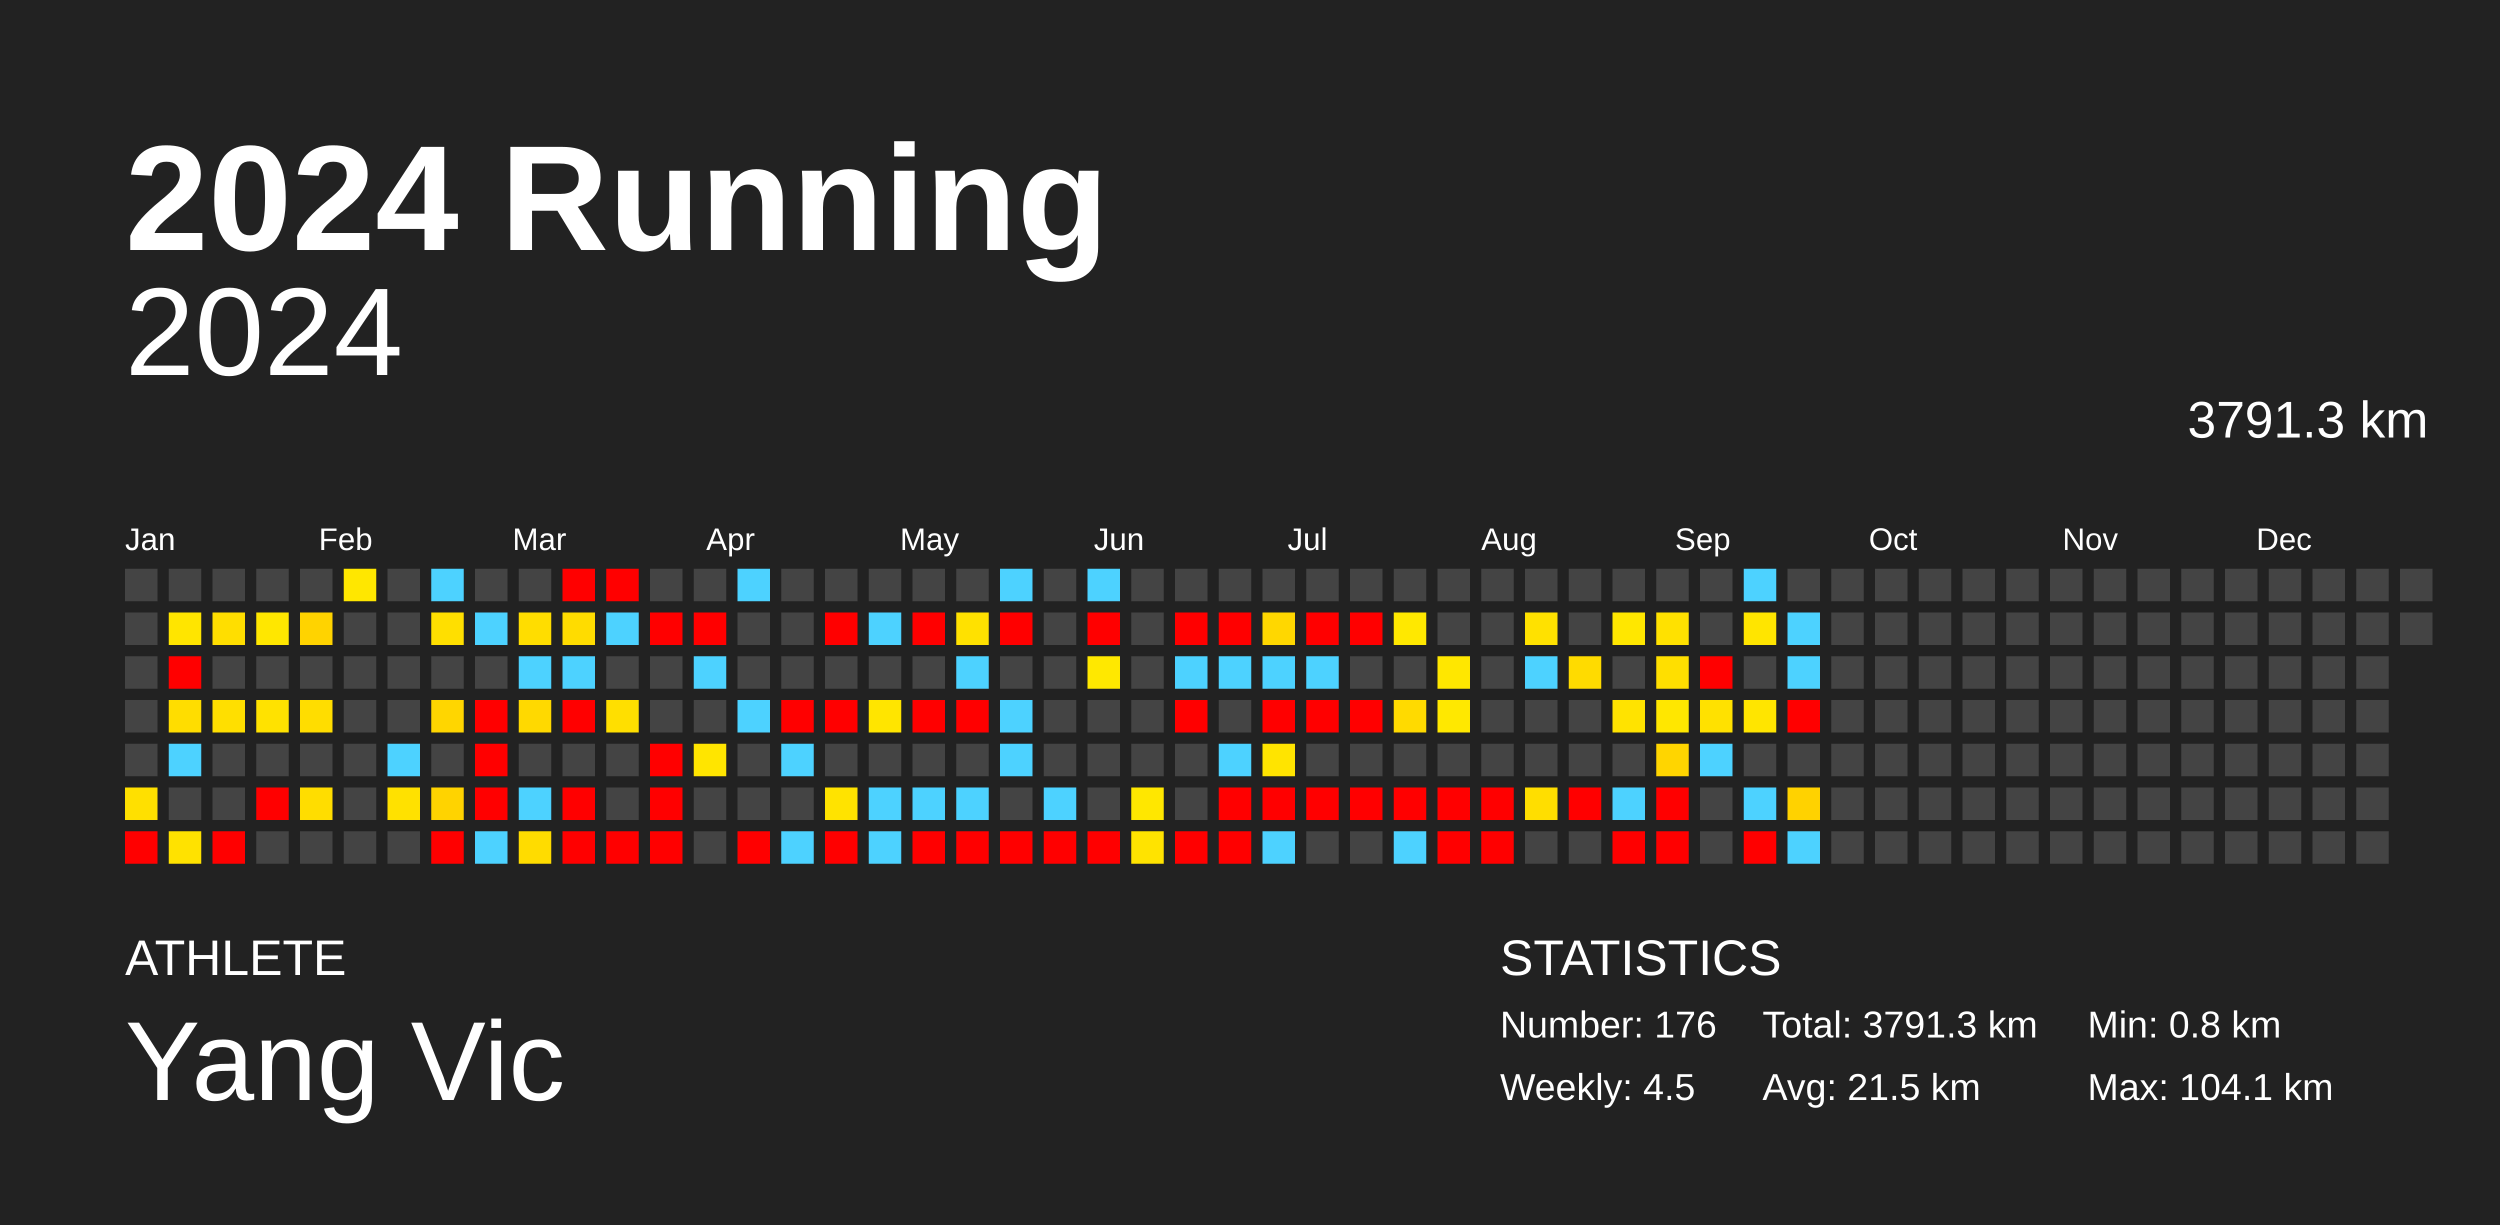
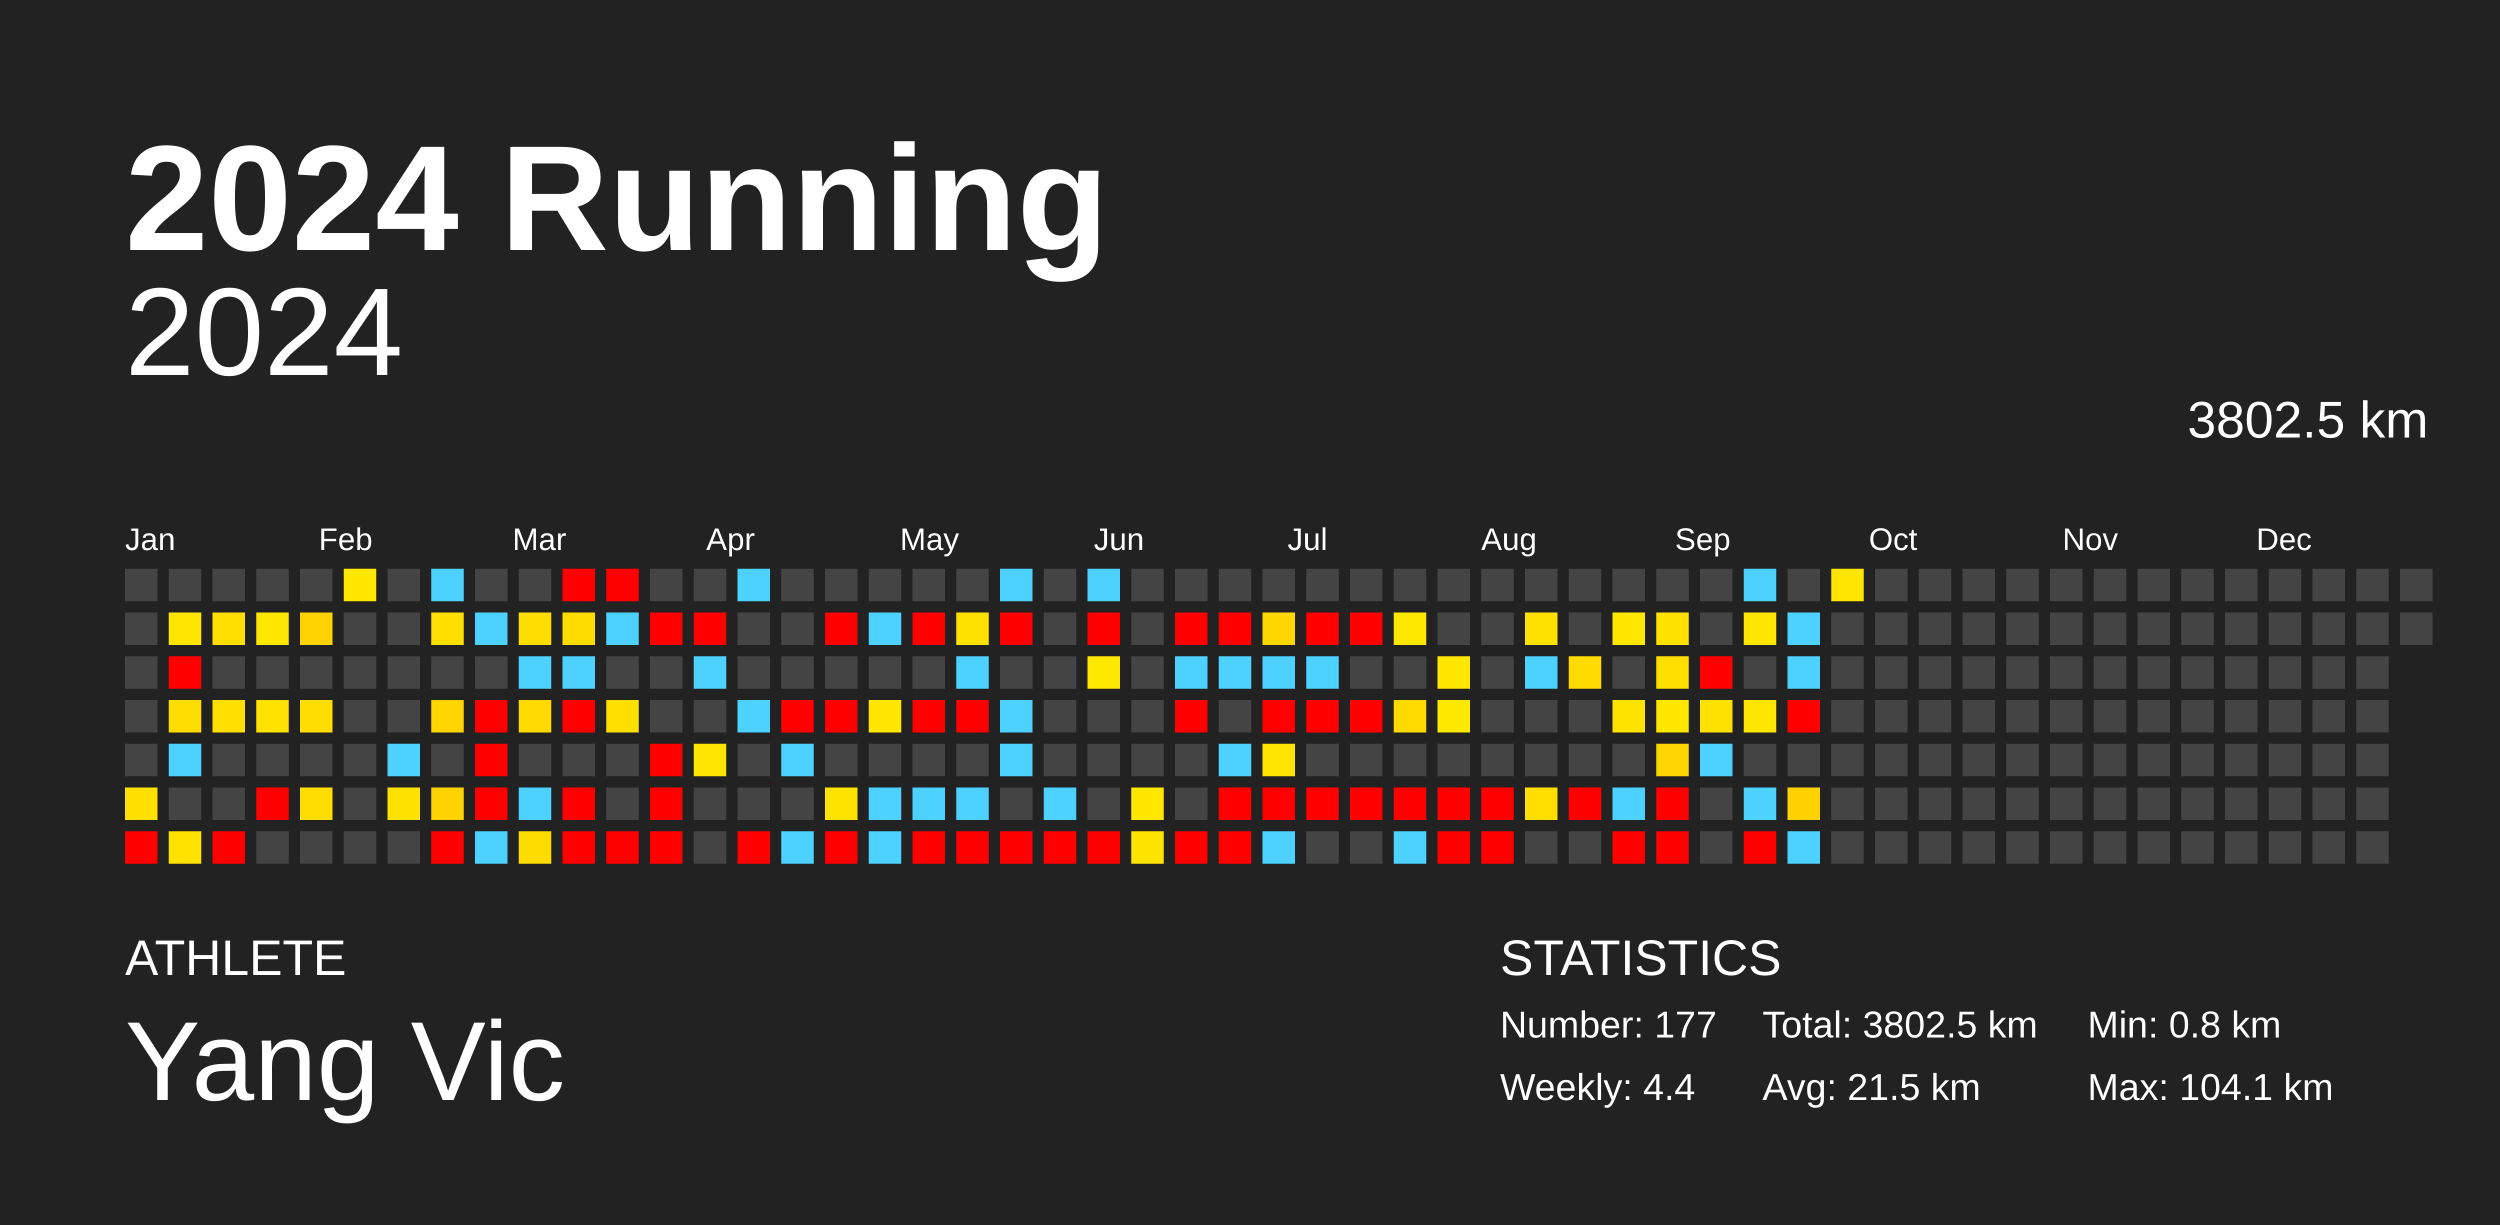
<svg xmlns="http://www.w3.org/2000/svg" baseProfile="full" height="98mm" version="1.1" viewBox="0,0,200,98" width="200mm">
  <defs />
  <rect fill="#222222" height="98" width="200" x="0" y="0" />
  <text fill="#FFFFFF" style="font-size:12px; font-family:Arial; font-weight:bold;" x="10" y="20">2024 Running</text>
  <text fill="#FFFFFF" style="font-size:4px; font-family:Arial" x="10" y="78">ATHLETE</text>
  <text fill="#FFFFFF" style="font-size:9px; font-family:Arial" x="10" y="88">Yang Vic</text>
  <text fill="#FFFFFF" style="font-size:4px; font-family:Arial" x="120" y="78">STATISTICS</text>
-   <text fill="#FFFFFF" style="font-size:3px; font-family:Arial" x="120" y="83">Number: 176</text>
-   <text fill="#FFFFFF" style="font-size:3px; font-family:Arial" x="120" y="88">Weekly: 4.5</text>
-   <text fill="#FFFFFF" style="font-size:3px; font-family:Arial" x="141" y="83">Total: 3791.3 km</text>
+   <text fill="#FFFFFF" style="font-size:3px; font-family:Arial" x="120" y="83">Number: 177</text>
+   <text fill="#FFFFFF" style="font-size:3px; font-family:Arial" x="120" y="88">Weekly: 4.4</text>
+   <text fill="#FFFFFF" style="font-size:3px; font-family:Arial" x="141" y="83">Total: 3802.5 km</text>
  <text fill="#FFFFFF" style="font-size:3px; font-family:Arial" x="141" y="88">Avg: 21.5 km</text>
  <text fill="#FFFFFF" style="font-size:3px; font-family:Arial" x="167" y="83">Min: 0.8 km</text>
  <text fill="#FFFFFF" style="font-size:3px; font-family:Arial" x="167" y="88">Max: 104.1 km</text>
  <text alignment-baseline="hanging" fill="#FFFFFF" style="font-size:10.0px; font-family:Arial;" x="10" y="30">2024</text>
-   <text alignment-baseline="hanging" fill="#FFFFFF" style="font-size:4.125px; font-family:Arial;" x="175" y="35">3791.3 km</text>
+   <text alignment-baseline="hanging" fill="#FFFFFF" style="font-size:4.125px; font-family:Arial;" x="175" y="35">3802.5 km</text>
  <text fill="#FFFFFF" style="font-size:2.5px; font-family:Arial" x="10.0" y="44">Jan</text>
  <text fill="#FFFFFF" style="font-size:2.5px; font-family:Arial" x="25.5" y="44">Feb</text>
  <text fill="#FFFFFF" style="font-size:2.5px; font-family:Arial" x="41.0" y="44">Mar</text>
  <text fill="#FFFFFF" style="font-size:2.5px; font-family:Arial" x="56.5" y="44">Apr</text>
  <text fill="#FFFFFF" style="font-size:2.5px; font-family:Arial" x="72.0" y="44">May</text>
  <text fill="#FFFFFF" style="font-size:2.5px; font-family:Arial" x="87.5" y="44">Jun</text>
  <text fill="#FFFFFF" style="font-size:2.5px; font-family:Arial" x="103.0" y="44">Jul</text>
  <text fill="#FFFFFF" style="font-size:2.5px; font-family:Arial" x="118.5" y="44">Aug</text>
  <text fill="#FFFFFF" style="font-size:2.5px; font-family:Arial" x="134.0" y="44">Sep</text>
  <text fill="#FFFFFF" style="font-size:2.5px; font-family:Arial" x="149.5" y="44">Oct</text>
  <text fill="#FFFFFF" style="font-size:2.5px; font-family:Arial" x="165.0" y="44">Nov</text>
  <text fill="#FFFFFF" style="font-size:2.5px; font-family:Arial" x="180.5" y="44">Dec</text>
  <rect fill="#444444" height="2.6" width="2.6" x="10.0" y="45.5" />
  <rect fill="#444444" height="2.6" width="2.6" x="10.0" y="49.0" />
  <rect fill="#444444" height="2.6" width="2.6" x="10.0" y="52.5" />
  <rect fill="#444444" height="2.6" width="2.6" x="10.0" y="56.0" />
  <rect fill="#444444" height="2.6" width="2.6" x="10.0" y="59.5" />
  <rect fill="#ffe000" height="2.6" width="2.6" x="10.0" y="63.0" />
  <rect fill="red" height="2.6" width="2.6" x="10.0" y="66.5" />
  <rect fill="#444444" height="2.6" width="2.6" x="13.5" y="45.5" />
  <rect fill="#ffe500" height="2.6" width="2.6" x="13.5" y="49.0" />
  <rect fill="red" height="2.6" width="2.6" x="13.5" y="52.5" />
  <rect fill="#ffdd00" height="2.6" width="2.6" x="13.5" y="56.0" />
  <rect fill="#4dd2ff" height="2.6" width="2.6" x="13.5" y="59.5" />
  <rect fill="#444444" height="2.6" width="2.6" x="13.5" y="63.0" />
  <rect fill="#ffe200" height="2.6" width="2.6" x="13.5" y="66.5" />
  <rect fill="#444444" height="2.6" width="2.6" x="17.0" y="45.5" />
  <rect fill="#ffde00" height="2.6" width="2.6" x="17.0" y="49.0" />
  <rect fill="#444444" height="2.6" width="2.6" x="17.0" y="52.5" />
  <rect fill="#ffdf00" height="2.6" width="2.6" x="17.0" y="56.0" />
  <rect fill="#444444" height="2.6" width="2.6" x="17.0" y="59.5" />
  <rect fill="#444444" height="2.6" width="2.6" x="17.0" y="63.0" />
  <rect fill="red" height="2.6" width="2.6" x="17.0" y="66.5" />
  <rect fill="#444444" height="2.6" width="2.6" x="20.5" y="45.5" />
  <rect fill="#ffe700" height="2.6" width="2.6" x="20.5" y="49.0" />
  <rect fill="#444444" height="2.6" width="2.6" x="20.5" y="52.5" />
  <rect fill="#ffe200" height="2.6" width="2.6" x="20.5" y="56.0" />
  <rect fill="#444444" height="2.6" width="2.6" x="20.5" y="59.5" />
  <rect fill="red" height="2.6" width="2.6" x="20.5" y="63.0" />
  <rect fill="#444444" height="2.6" width="2.6" x="20.5" y="66.5" />
  <rect fill="#444444" height="2.6" width="2.6" x="24.0" y="45.5" />
  <rect fill="#ffd300" height="2.6" width="2.6" x="24.0" y="49.0" />
  <rect fill="#444444" height="2.6" width="2.6" x="24.0" y="52.5" />
  <rect fill="#ffdd00" height="2.6" width="2.6" x="24.0" y="56.0" />
  <rect fill="#444444" height="2.6" width="2.6" x="24.0" y="59.5" />
  <rect fill="#ffdd00" height="2.6" width="2.6" x="24.0" y="63.0" />
  <rect fill="#444444" height="2.6" width="2.6" x="24.0" y="66.5" />
  <rect fill="#ffe700" height="2.6" width="2.6" x="27.5" y="45.5" />
  <rect fill="#444444" height="2.6" width="2.6" x="27.5" y="49.0" />
  <rect fill="#444444" height="2.6" width="2.6" x="27.5" y="52.5" />
  <rect fill="#444444" height="2.6" width="2.6" x="27.5" y="56.0" />
  <rect fill="#444444" height="2.6" width="2.6" x="27.5" y="59.5" />
  <rect fill="#444444" height="2.6" width="2.6" x="27.5" y="63.0" />
  <rect fill="#444444" height="2.6" width="2.6" x="27.5" y="66.5" />
  <rect fill="#444444" height="2.6" width="2.6" x="31.0" y="45.5" />
  <rect fill="#444444" height="2.6" width="2.6" x="31.0" y="49.0" />
  <rect fill="#444444" height="2.6" width="2.6" x="31.0" y="52.5" />
  <rect fill="#444444" height="2.6" width="2.6" x="31.0" y="56.0" />
  <rect fill="#4dd2ff" height="2.6" width="2.6" x="31.0" y="59.5" />
  <rect fill="#ffe100" height="2.6" width="2.6" x="31.0" y="63.0" />
  <rect fill="#444444" height="2.6" width="2.6" x="31.0" y="66.5" />
  <rect fill="#4dd2ff" height="2.6" width="2.6" x="34.5" y="45.5" />
  <rect fill="#ffdf00" height="2.6" width="2.6" x="34.5" y="49.0" />
  <rect fill="#444444" height="2.6" width="2.6" x="34.5" y="52.5" />
  <rect fill="#ffd600" height="2.6" width="2.6" x="34.5" y="56.0" />
  <rect fill="#444444" height="2.6" width="2.6" x="34.5" y="59.5" />
  <rect fill="#ffd300" height="2.6" width="2.6" x="34.5" y="63.0" />
  <rect fill="red" height="2.6" width="2.6" x="34.5" y="66.5" />
  <rect fill="#444444" height="2.6" width="2.6" x="38.0" y="45.5" />
  <rect fill="#4dd2ff" height="2.6" width="2.6" x="38.0" y="49.0" />
  <rect fill="#444444" height="2.6" width="2.6" x="38.0" y="52.5" />
  <rect fill="red" height="2.6" width="2.6" x="38.0" y="56.0" />
  <rect fill="red" height="2.6" width="2.6" x="38.0" y="59.5" />
  <rect fill="red" height="2.6" width="2.6" x="38.0" y="63.0" />
  <rect fill="#4dd2ff" height="2.6" width="2.6" x="38.0" y="66.5" />
  <rect fill="#444444" height="2.6" width="2.6" x="41.5" y="45.5" />
  <rect fill="#ffdd00" height="2.6" width="2.6" x="41.5" y="49.0" />
  <rect fill="#4dd2ff" height="2.6" width="2.6" x="41.5" y="52.5" />
  <rect fill="#ffd900" height="2.6" width="2.6" x="41.5" y="56.0" />
  <rect fill="#444444" height="2.6" width="2.6" x="41.5" y="59.5" />
  <rect fill="#4dd2ff" height="2.6" width="2.6" x="41.5" y="63.0" />
  <rect fill="#ffdc00" height="2.6" width="2.6" x="41.5" y="66.5" />
  <rect fill="red" height="2.6" width="2.6" x="45.0" y="45.5" />
  <rect fill="#ffdc00" height="2.6" width="2.6" x="45.0" y="49.0" />
  <rect fill="#4dd2ff" height="2.6" width="2.6" x="45.0" y="52.5" />
  <rect fill="red" height="2.6" width="2.6" x="45.0" y="56.0" />
  <rect fill="#444444" height="2.6" width="2.6" x="45.0" y="59.5" />
  <rect fill="red" height="2.6" width="2.6" x="45.0" y="63.0" />
  <rect fill="red" height="2.6" width="2.6" x="45.0" y="66.5" />
  <rect fill="red" height="2.6" width="2.6" x="48.5" y="45.5" />
  <rect fill="#4dd2ff" height="2.6" width="2.6" x="48.5" y="49.0" />
  <rect fill="#444444" height="2.6" width="2.6" x="48.5" y="52.5" />
  <rect fill="#ffdf00" height="2.6" width="2.6" x="48.5" y="56.0" />
  <rect fill="#444444" height="2.6" width="2.6" x="48.5" y="59.5" />
  <rect fill="#444444" height="2.6" width="2.6" x="48.5" y="63.0" />
  <rect fill="red" height="2.6" width="2.6" x="48.5" y="66.5" />
  <rect fill="#444444" height="2.6" width="2.6" x="52.0" y="45.5" />
  <rect fill="red" height="2.6" width="2.6" x="52.0" y="49.0" />
  <rect fill="#444444" height="2.6" width="2.6" x="52.0" y="52.5" />
  <rect fill="#444444" height="2.6" width="2.6" x="52.0" y="56.0" />
  <rect fill="red" height="2.6" width="2.6" x="52.0" y="59.5" />
  <rect fill="red" height="2.6" width="2.6" x="52.0" y="63.0" />
  <rect fill="red" height="2.6" width="2.6" x="52.0" y="66.5" />
  <rect fill="#444444" height="2.6" width="2.6" x="55.5" y="45.5" />
  <rect fill="red" height="2.6" width="2.6" x="55.5" y="49.0" />
  <rect fill="#4dd2ff" height="2.6" width="2.6" x="55.5" y="52.5" />
  <rect fill="#444444" height="2.6" width="2.6" x="55.5" y="56.0" />
  <rect fill="#ffe500" height="2.6" width="2.6" x="55.5" y="59.5" />
  <rect fill="#444444" height="2.6" width="2.6" x="55.5" y="63.0" />
  <rect fill="#444444" height="2.6" width="2.6" x="55.5" y="66.5" />
  <rect fill="#4dd2ff" height="2.6" width="2.6" x="59.0" y="45.5" />
  <rect fill="#444444" height="2.6" width="2.6" x="59.0" y="49.0" />
  <rect fill="#444444" height="2.6" width="2.6" x="59.0" y="52.5" />
  <rect fill="#4dd2ff" height="2.6" width="2.6" x="59.0" y="56.0" />
  <rect fill="#444444" height="2.6" width="2.6" x="59.0" y="59.5" />
  <rect fill="#444444" height="2.6" width="2.6" x="59.0" y="63.0" />
  <rect fill="red" height="2.6" width="2.6" x="59.0" y="66.5" />
  <rect fill="#444444" height="2.6" width="2.6" x="62.5" y="45.5" />
  <rect fill="#444444" height="2.6" width="2.6" x="62.5" y="49.0" />
  <rect fill="#444444" height="2.6" width="2.6" x="62.5" y="52.5" />
  <rect fill="red" height="2.6" width="2.6" x="62.5" y="56.0" />
  <rect fill="#4dd2ff" height="2.6" width="2.6" x="62.5" y="59.5" />
  <rect fill="#444444" height="2.6" width="2.6" x="62.5" y="63.0" />
  <rect fill="#4dd2ff" height="2.6" width="2.6" x="62.5" y="66.5" />
  <rect fill="#444444" height="2.6" width="2.6" x="66.0" y="45.5" />
  <rect fill="red" height="2.6" width="2.6" x="66.0" y="49.0" />
  <rect fill="#444444" height="2.6" width="2.6" x="66.0" y="52.5" />
  <rect fill="red" height="2.6" width="2.6" x="66.0" y="56.0" />
  <rect fill="#444444" height="2.6" width="2.6" x="66.0" y="59.5" />
  <rect fill="#ffe300" height="2.6" width="2.6" x="66.0" y="63.0" />
  <rect fill="red" height="2.6" width="2.6" x="66.0" y="66.5" />
  <rect fill="#444444" height="2.6" width="2.6" x="69.5" y="45.5" />
  <rect fill="#4dd2ff" height="2.6" width="2.6" x="69.5" y="49.0" />
  <rect fill="#444444" height="2.6" width="2.6" x="69.5" y="52.5" />
  <rect fill="#ffe500" height="2.6" width="2.6" x="69.5" y="56.0" />
  <rect fill="#444444" height="2.6" width="2.6" x="69.5" y="59.5" />
  <rect fill="#4dd2ff" height="2.6" width="2.6" x="69.5" y="63.0" />
  <rect fill="#4dd2ff" height="2.6" width="2.6" x="69.5" y="66.5" />
  <rect fill="#444444" height="2.6" width="2.6" x="73.0" y="45.5" />
  <rect fill="red" height="2.6" width="2.6" x="73.0" y="49.0" />
  <rect fill="#444444" height="2.6" width="2.6" x="73.0" y="52.5" />
  <rect fill="red" height="2.6" width="2.6" x="73.0" y="56.0" />
  <rect fill="#444444" height="2.6" width="2.6" x="73.0" y="59.5" />
  <rect fill="#4dd2ff" height="2.6" width="2.6" x="73.0" y="63.0" />
  <rect fill="red" height="2.6" width="2.6" x="73.0" y="66.5" />
  <rect fill="#444444" height="2.6" width="2.6" x="76.5" y="45.5" />
  <rect fill="#ffe100" height="2.6" width="2.6" x="76.5" y="49.0" />
  <rect fill="#4dd2ff" height="2.6" width="2.6" x="76.5" y="52.5" />
  <rect fill="red" height="2.6" width="2.6" x="76.5" y="56.0" />
  <rect fill="#444444" height="2.6" width="2.6" x="76.5" y="59.5" />
  <rect fill="#4dd2ff" height="2.6" width="2.6" x="76.5" y="63.0" />
  <rect fill="red" height="2.6" width="2.6" x="76.5" y="66.5" />
  <rect fill="#4dd2ff" height="2.6" width="2.6" x="80.0" y="45.5" />
  <rect fill="red" height="2.6" width="2.6" x="80.0" y="49.0" />
  <rect fill="#444444" height="2.6" width="2.6" x="80.0" y="52.5" />
  <rect fill="#4dd2ff" height="2.6" width="2.6" x="80.0" y="56.0" />
  <rect fill="#4dd2ff" height="2.6" width="2.6" x="80.0" y="59.5" />
  <rect fill="#444444" height="2.6" width="2.6" x="80.0" y="63.0" />
  <rect fill="red" height="2.6" width="2.6" x="80.0" y="66.5" />
  <rect fill="#444444" height="2.6" width="2.6" x="83.5" y="45.5" />
  <rect fill="#444444" height="2.6" width="2.6" x="83.5" y="49.0" />
  <rect fill="#444444" height="2.6" width="2.6" x="83.5" y="52.5" />
  <rect fill="#444444" height="2.6" width="2.6" x="83.5" y="56.0" />
  <rect fill="#444444" height="2.6" width="2.6" x="83.5" y="59.5" />
  <rect fill="#4dd2ff" height="2.6" width="2.6" x="83.5" y="63.0" />
  <rect fill="red" height="2.6" width="2.6" x="83.5" y="66.5" />
  <rect fill="#4dd2ff" height="2.6" width="2.6" x="87.0" y="45.5" />
  <rect fill="red" height="2.6" width="2.6" x="87.0" y="49.0" />
  <rect fill="#ffe800" height="2.6" width="2.6" x="87.0" y="52.5" />
  <rect fill="#444444" height="2.6" width="2.6" x="87.0" y="56.0" />
  <rect fill="#444444" height="2.6" width="2.6" x="87.0" y="59.5" />
  <rect fill="#444444" height="2.6" width="2.6" x="87.0" y="63.0" />
  <rect fill="red" height="2.6" width="2.6" x="87.0" y="66.5" />
  <rect fill="#444444" height="2.6" width="2.6" x="90.5" y="45.5" />
  <rect fill="#444444" height="2.6" width="2.6" x="90.5" y="49.0" />
  <rect fill="#444444" height="2.6" width="2.6" x="90.5" y="52.5" />
  <rect fill="#444444" height="2.6" width="2.6" x="90.5" y="56.0" />
  <rect fill="#444444" height="2.6" width="2.6" x="90.5" y="59.5" />
  <rect fill="#ffe700" height="2.6" width="2.6" x="90.5" y="63.0" />
  <rect fill="#ffe300" height="2.6" width="2.6" x="90.5" y="66.5" />
  <rect fill="#444444" height="2.6" width="2.6" x="94.0" y="45.5" />
  <rect fill="red" height="2.6" width="2.6" x="94.0" y="49.0" />
  <rect fill="#4dd2ff" height="2.6" width="2.6" x="94.0" y="52.5" />
  <rect fill="red" height="2.6" width="2.6" x="94.0" y="56.0" />
  <rect fill="#444444" height="2.6" width="2.6" x="94.0" y="59.5" />
  <rect fill="#444444" height="2.6" width="2.6" x="94.0" y="63.0" />
  <rect fill="red" height="2.6" width="2.6" x="94.0" y="66.5" />
  <rect fill="#444444" height="2.6" width="2.6" x="97.5" y="45.5" />
  <rect fill="red" height="2.6" width="2.6" x="97.5" y="49.0" />
  <rect fill="#4dd2ff" height="2.6" width="2.6" x="97.5" y="52.5" />
  <rect fill="#444444" height="2.6" width="2.6" x="97.5" y="56.0" />
  <rect fill="#4dd2ff" height="2.6" width="2.6" x="97.5" y="59.5" />
  <rect fill="red" height="2.6" width="2.6" x="97.5" y="63.0" />
  <rect fill="red" height="2.6" width="2.6" x="97.5" y="66.5" />
  <rect fill="#444444" height="2.6" width="2.6" x="101.0" y="45.5" />
  <rect fill="#ffd700" height="2.6" width="2.6" x="101.0" y="49.0" />
  <rect fill="#4dd2ff" height="2.6" width="2.6" x="101.0" y="52.5" />
  <rect fill="red" height="2.6" width="2.6" x="101.0" y="56.0" />
  <rect fill="#ffe400" height="2.6" width="2.6" x="101.0" y="59.5" />
  <rect fill="red" height="2.6" width="2.6" x="101.0" y="63.0" />
  <rect fill="#4dd2ff" height="2.6" width="2.6" x="101.0" y="66.5" />
  <rect fill="#444444" height="2.6" width="2.6" x="104.5" y="45.5" />
  <rect fill="red" height="2.6" width="2.6" x="104.5" y="49.0" />
  <rect fill="#4dd2ff" height="2.6" width="2.6" x="104.5" y="52.5" />
  <rect fill="red" height="2.6" width="2.6" x="104.5" y="56.0" />
  <rect fill="#444444" height="2.6" width="2.6" x="104.5" y="59.5" />
  <rect fill="red" height="2.6" width="2.6" x="104.5" y="63.0" />
  <rect fill="#444444" height="2.6" width="2.6" x="104.5" y="66.5" />
  <rect fill="#444444" height="2.6" width="2.6" x="108.0" y="45.5" />
  <rect fill="red" height="2.6" width="2.6" x="108.0" y="49.0" />
  <rect fill="#444444" height="2.6" width="2.6" x="108.0" y="52.5" />
  <rect fill="red" height="2.6" width="2.6" x="108.0" y="56.0" />
  <rect fill="#444444" height="2.6" width="2.6" x="108.0" y="59.5" />
  <rect fill="red" height="2.6" width="2.6" x="108.0" y="63.0" />
  <rect fill="#444444" height="2.6" width="2.6" x="108.0" y="66.5" />
  <rect fill="#444444" height="2.6" width="2.6" x="111.5" y="45.5" />
  <rect fill="#ffe800" height="2.6" width="2.6" x="111.5" y="49.0" />
  <rect fill="#444444" height="2.6" width="2.6" x="111.5" y="52.5" />
  <rect fill="#ffda00" height="2.6" width="2.6" x="111.5" y="56.0" />
  <rect fill="#444444" height="2.6" width="2.6" x="111.5" y="59.5" />
  <rect fill="red" height="2.6" width="2.6" x="111.5" y="63.0" />
  <rect fill="#4dd2ff" height="2.6" width="2.6" x="111.5" y="66.5" />
  <rect fill="#444444" height="2.6" width="2.6" x="115.0" y="45.5" />
  <rect fill="#444444" height="2.6" width="2.6" x="115.0" y="49.0" />
  <rect fill="#ffe700" height="2.6" width="2.6" x="115.0" y="52.5" />
  <rect fill="#ffe800" height="2.6" width="2.6" x="115.0" y="56.0" />
  <rect fill="#444444" height="2.6" width="2.6" x="115.0" y="59.5" />
  <rect fill="red" height="2.6" width="2.6" x="115.0" y="63.0" />
  <rect fill="red" height="2.6" width="2.6" x="115.0" y="66.5" />
  <rect fill="#444444" height="2.6" width="2.6" x="118.5" y="45.5" />
  <rect fill="#444444" height="2.6" width="2.6" x="118.5" y="49.0" />
  <rect fill="#444444" height="2.6" width="2.6" x="118.5" y="52.5" />
  <rect fill="#444444" height="2.6" width="2.6" x="118.5" y="56.0" />
  <rect fill="#444444" height="2.6" width="2.6" x="118.5" y="59.5" />
  <rect fill="red" height="2.6" width="2.6" x="118.5" y="63.0" />
  <rect fill="red" height="2.6" width="2.6" x="118.5" y="66.5" />
  <rect fill="#444444" height="2.6" width="2.6" x="122.0" y="45.5" />
  <rect fill="#ffe100" height="2.6" width="2.6" x="122.0" y="49.0" />
  <rect fill="#4dd2ff" height="2.6" width="2.6" x="122.0" y="52.5" />
  <rect fill="#444444" height="2.6" width="2.6" x="122.0" y="56.0" />
  <rect fill="#444444" height="2.6" width="2.6" x="122.0" y="59.5" />
  <rect fill="#ffde00" height="2.6" width="2.6" x="122.0" y="63.0" />
  <rect fill="#444444" height="2.6" width="2.6" x="122.0" y="66.5" />
  <rect fill="#444444" height="2.6" width="2.6" x="125.5" y="45.5" />
  <rect fill="#444444" height="2.6" width="2.6" x="125.5" y="49.0" />
  <rect fill="#ffdb00" height="2.6" width="2.6" x="125.5" y="52.5" />
  <rect fill="#444444" height="2.6" width="2.6" x="125.5" y="56.0" />
  <rect fill="#444444" height="2.6" width="2.6" x="125.5" y="59.5" />
  <rect fill="red" height="2.6" width="2.6" x="125.5" y="63.0" />
  <rect fill="#444444" height="2.6" width="2.6" x="125.5" y="66.5" />
  <rect fill="#444444" height="2.6" width="2.6" x="129.0" y="45.5" />
  <rect fill="#ffe700" height="2.6" width="2.6" x="129.0" y="49.0" />
  <rect fill="#444444" height="2.6" width="2.6" x="129.0" y="52.5" />
  <rect fill="#ffe300" height="2.6" width="2.6" x="129.0" y="56.0" />
  <rect fill="#444444" height="2.6" width="2.6" x="129.0" y="59.5" />
  <rect fill="#4dd2ff" height="2.6" width="2.6" x="129.0" y="63.0" />
  <rect fill="red" height="2.6" width="2.6" x="129.0" y="66.5" />
  <rect fill="#444444" height="2.6" width="2.6" x="132.5" y="45.5" />
  <rect fill="#ffe100" height="2.6" width="2.6" x="132.5" y="49.0" />
  <rect fill="#ffdf00" height="2.6" width="2.6" x="132.5" y="52.5" />
  <rect fill="#ffe700" height="2.6" width="2.6" x="132.5" y="56.0" />
  <rect fill="#ffd500" height="2.6" width="2.6" x="132.5" y="59.5" />
  <rect fill="red" height="2.6" width="2.6" x="132.5" y="63.0" />
  <rect fill="red" height="2.6" width="2.6" x="132.5" y="66.5" />
  <rect fill="#444444" height="2.6" width="2.6" x="136.0" y="45.5" />
  <rect fill="#444444" height="2.6" width="2.6" x="136.0" y="49.0" />
  <rect fill="red" height="2.6" width="2.6" x="136.0" y="52.5" />
  <rect fill="#ffe100" height="2.6" width="2.6" x="136.0" y="56.0" />
  <rect fill="#4dd2ff" height="2.6" width="2.6" x="136.0" y="59.5" />
  <rect fill="#444444" height="2.6" width="2.6" x="136.0" y="63.0" />
  <rect fill="#444444" height="2.6" width="2.6" x="136.0" y="66.5" />
  <rect fill="#4dd2ff" height="2.6" width="2.6" x="139.5" y="45.5" />
  <rect fill="#ffe500" height="2.6" width="2.6" x="139.5" y="49.0" />
  <rect fill="#444444" height="2.6" width="2.6" x="139.5" y="52.5" />
  <rect fill="#ffe500" height="2.6" width="2.6" x="139.5" y="56.0" />
  <rect fill="#444444" height="2.6" width="2.6" x="139.5" y="59.5" />
  <rect fill="#4dd2ff" height="2.6" width="2.6" x="139.5" y="63.0" />
  <rect fill="red" height="2.6" width="2.6" x="139.5" y="66.5" />
  <rect fill="#444444" height="2.6" width="2.6" x="143.0" y="45.5" />
  <rect fill="#4dd2ff" height="2.6" width="2.6" x="143.0" y="49.0" />
  <rect fill="#4dd2ff" height="2.6" width="2.6" x="143.0" y="52.5" />
  <rect fill="red" height="2.6" width="2.6" x="143.0" y="56.0" />
  <rect fill="#444444" height="2.6" width="2.6" x="143.0" y="59.5" />
  <rect fill="#ffd200" height="2.6" width="2.6" x="143.0" y="63.0" />
  <rect fill="#4dd2ff" height="2.6" width="2.6" x="143.0" y="66.5" />
-   <rect fill="#444444" height="2.6" width="2.6" x="146.5" y="45.5" />
+   <rect fill="#ffe500" height="2.6" width="2.6" x="146.5" y="45.5" />
  <rect fill="#444444" height="2.6" width="2.6" x="146.5" y="49.0" />
  <rect fill="#444444" height="2.6" width="2.6" x="146.5" y="52.5" />
  <rect fill="#444444" height="2.6" width="2.6" x="146.5" y="56.0" />
  <rect fill="#444444" height="2.6" width="2.6" x="146.5" y="59.5" />
  <rect fill="#444444" height="2.6" width="2.6" x="146.5" y="63.0" />
  <rect fill="#444444" height="2.6" width="2.6" x="146.5" y="66.5" />
  <rect fill="#444444" height="2.6" width="2.6" x="150.0" y="45.5" />
  <rect fill="#444444" height="2.6" width="2.6" x="150.0" y="49.0" />
  <rect fill="#444444" height="2.6" width="2.6" x="150.0" y="52.5" />
  <rect fill="#444444" height="2.6" width="2.6" x="150.0" y="56.0" />
  <rect fill="#444444" height="2.6" width="2.6" x="150.0" y="59.5" />
  <rect fill="#444444" height="2.6" width="2.6" x="150.0" y="63.0" />
  <rect fill="#444444" height="2.6" width="2.6" x="150.0" y="66.5" />
  <rect fill="#444444" height="2.6" width="2.6" x="153.5" y="45.5" />
  <rect fill="#444444" height="2.6" width="2.6" x="153.5" y="49.0" />
  <rect fill="#444444" height="2.6" width="2.6" x="153.5" y="52.5" />
  <rect fill="#444444" height="2.6" width="2.6" x="153.5" y="56.0" />
  <rect fill="#444444" height="2.6" width="2.6" x="153.5" y="59.5" />
  <rect fill="#444444" height="2.6" width="2.6" x="153.5" y="63.0" />
  <rect fill="#444444" height="2.6" width="2.6" x="153.5" y="66.5" />
  <rect fill="#444444" height="2.6" width="2.6" x="157.0" y="45.5" />
  <rect fill="#444444" height="2.6" width="2.6" x="157.0" y="49.0" />
  <rect fill="#444444" height="2.6" width="2.6" x="157.0" y="52.5" />
  <rect fill="#444444" height="2.6" width="2.6" x="157.0" y="56.0" />
  <rect fill="#444444" height="2.6" width="2.6" x="157.0" y="59.5" />
  <rect fill="#444444" height="2.6" width="2.6" x="157.0" y="63.0" />
  <rect fill="#444444" height="2.6" width="2.6" x="157.0" y="66.5" />
  <rect fill="#444444" height="2.6" width="2.6" x="160.5" y="45.5" />
  <rect fill="#444444" height="2.6" width="2.6" x="160.5" y="49.0" />
  <rect fill="#444444" height="2.6" width="2.6" x="160.5" y="52.5" />
  <rect fill="#444444" height="2.6" width="2.6" x="160.5" y="56.0" />
  <rect fill="#444444" height="2.6" width="2.6" x="160.5" y="59.5" />
  <rect fill="#444444" height="2.6" width="2.6" x="160.5" y="63.0" />
  <rect fill="#444444" height="2.6" width="2.6" x="160.5" y="66.5" />
  <rect fill="#444444" height="2.6" width="2.6" x="164.0" y="45.5" />
  <rect fill="#444444" height="2.6" width="2.6" x="164.0" y="49.0" />
  <rect fill="#444444" height="2.6" width="2.6" x="164.0" y="52.5" />
  <rect fill="#444444" height="2.6" width="2.6" x="164.0" y="56.0" />
  <rect fill="#444444" height="2.6" width="2.6" x="164.0" y="59.5" />
  <rect fill="#444444" height="2.6" width="2.6" x="164.0" y="63.0" />
  <rect fill="#444444" height="2.6" width="2.6" x="164.0" y="66.5" />
  <rect fill="#444444" height="2.6" width="2.6" x="167.5" y="45.5" />
  <rect fill="#444444" height="2.6" width="2.6" x="167.5" y="49.0" />
  <rect fill="#444444" height="2.6" width="2.6" x="167.5" y="52.5" />
  <rect fill="#444444" height="2.6" width="2.6" x="167.5" y="56.0" />
  <rect fill="#444444" height="2.6" width="2.6" x="167.5" y="59.5" />
  <rect fill="#444444" height="2.6" width="2.6" x="167.5" y="63.0" />
  <rect fill="#444444" height="2.6" width="2.6" x="167.5" y="66.5" />
  <rect fill="#444444" height="2.6" width="2.6" x="171.0" y="45.5" />
  <rect fill="#444444" height="2.6" width="2.6" x="171.0" y="49.0" />
  <rect fill="#444444" height="2.6" width="2.6" x="171.0" y="52.5" />
  <rect fill="#444444" height="2.6" width="2.6" x="171.0" y="56.0" />
  <rect fill="#444444" height="2.6" width="2.6" x="171.0" y="59.5" />
  <rect fill="#444444" height="2.6" width="2.6" x="171.0" y="63.0" />
  <rect fill="#444444" height="2.6" width="2.6" x="171.0" y="66.5" />
  <rect fill="#444444" height="2.6" width="2.6" x="174.5" y="45.5" />
  <rect fill="#444444" height="2.6" width="2.6" x="174.5" y="49.0" />
  <rect fill="#444444" height="2.6" width="2.6" x="174.5" y="52.5" />
  <rect fill="#444444" height="2.6" width="2.6" x="174.5" y="56.0" />
  <rect fill="#444444" height="2.6" width="2.6" x="174.5" y="59.5" />
  <rect fill="#444444" height="2.6" width="2.6" x="174.5" y="63.0" />
  <rect fill="#444444" height="2.6" width="2.6" x="174.5" y="66.5" />
  <rect fill="#444444" height="2.6" width="2.6" x="178.0" y="45.5" />
  <rect fill="#444444" height="2.6" width="2.6" x="178.0" y="49.0" />
  <rect fill="#444444" height="2.6" width="2.6" x="178.0" y="52.5" />
  <rect fill="#444444" height="2.6" width="2.6" x="178.0" y="56.0" />
  <rect fill="#444444" height="2.6" width="2.6" x="178.0" y="59.5" />
  <rect fill="#444444" height="2.6" width="2.6" x="178.0" y="63.0" />
  <rect fill="#444444" height="2.6" width="2.6" x="178.0" y="66.5" />
  <rect fill="#444444" height="2.6" width="2.6" x="181.5" y="45.5" />
  <rect fill="#444444" height="2.6" width="2.6" x="181.5" y="49.0" />
  <rect fill="#444444" height="2.6" width="2.6" x="181.5" y="52.5" />
  <rect fill="#444444" height="2.6" width="2.6" x="181.5" y="56.0" />
  <rect fill="#444444" height="2.6" width="2.6" x="181.5" y="59.5" />
  <rect fill="#444444" height="2.6" width="2.6" x="181.5" y="63.0" />
  <rect fill="#444444" height="2.6" width="2.6" x="181.5" y="66.5" />
  <rect fill="#444444" height="2.6" width="2.6" x="185.0" y="45.5" />
  <rect fill="#444444" height="2.6" width="2.6" x="185.0" y="49.0" />
  <rect fill="#444444" height="2.6" width="2.6" x="185.0" y="52.5" />
  <rect fill="#444444" height="2.6" width="2.6" x="185.0" y="56.0" />
  <rect fill="#444444" height="2.6" width="2.6" x="185.0" y="59.5" />
  <rect fill="#444444" height="2.6" width="2.6" x="185.0" y="63.0" />
  <rect fill="#444444" height="2.6" width="2.6" x="185.0" y="66.5" />
  <rect fill="#444444" height="2.6" width="2.6" x="188.5" y="45.5" />
  <rect fill="#444444" height="2.6" width="2.6" x="188.5" y="49.0" />
  <rect fill="#444444" height="2.6" width="2.6" x="188.5" y="52.5" />
  <rect fill="#444444" height="2.6" width="2.6" x="188.5" y="56.0" />
  <rect fill="#444444" height="2.6" width="2.6" x="188.5" y="59.5" />
  <rect fill="#444444" height="2.6" width="2.6" x="188.5" y="63.0" />
  <rect fill="#444444" height="2.6" width="2.6" x="188.5" y="66.5" />
  <rect fill="#444444" height="2.6" width="2.6" x="192.0" y="45.5" />
  <rect fill="#444444" height="2.6" width="2.6" x="192.0" y="49.0" />
</svg>
